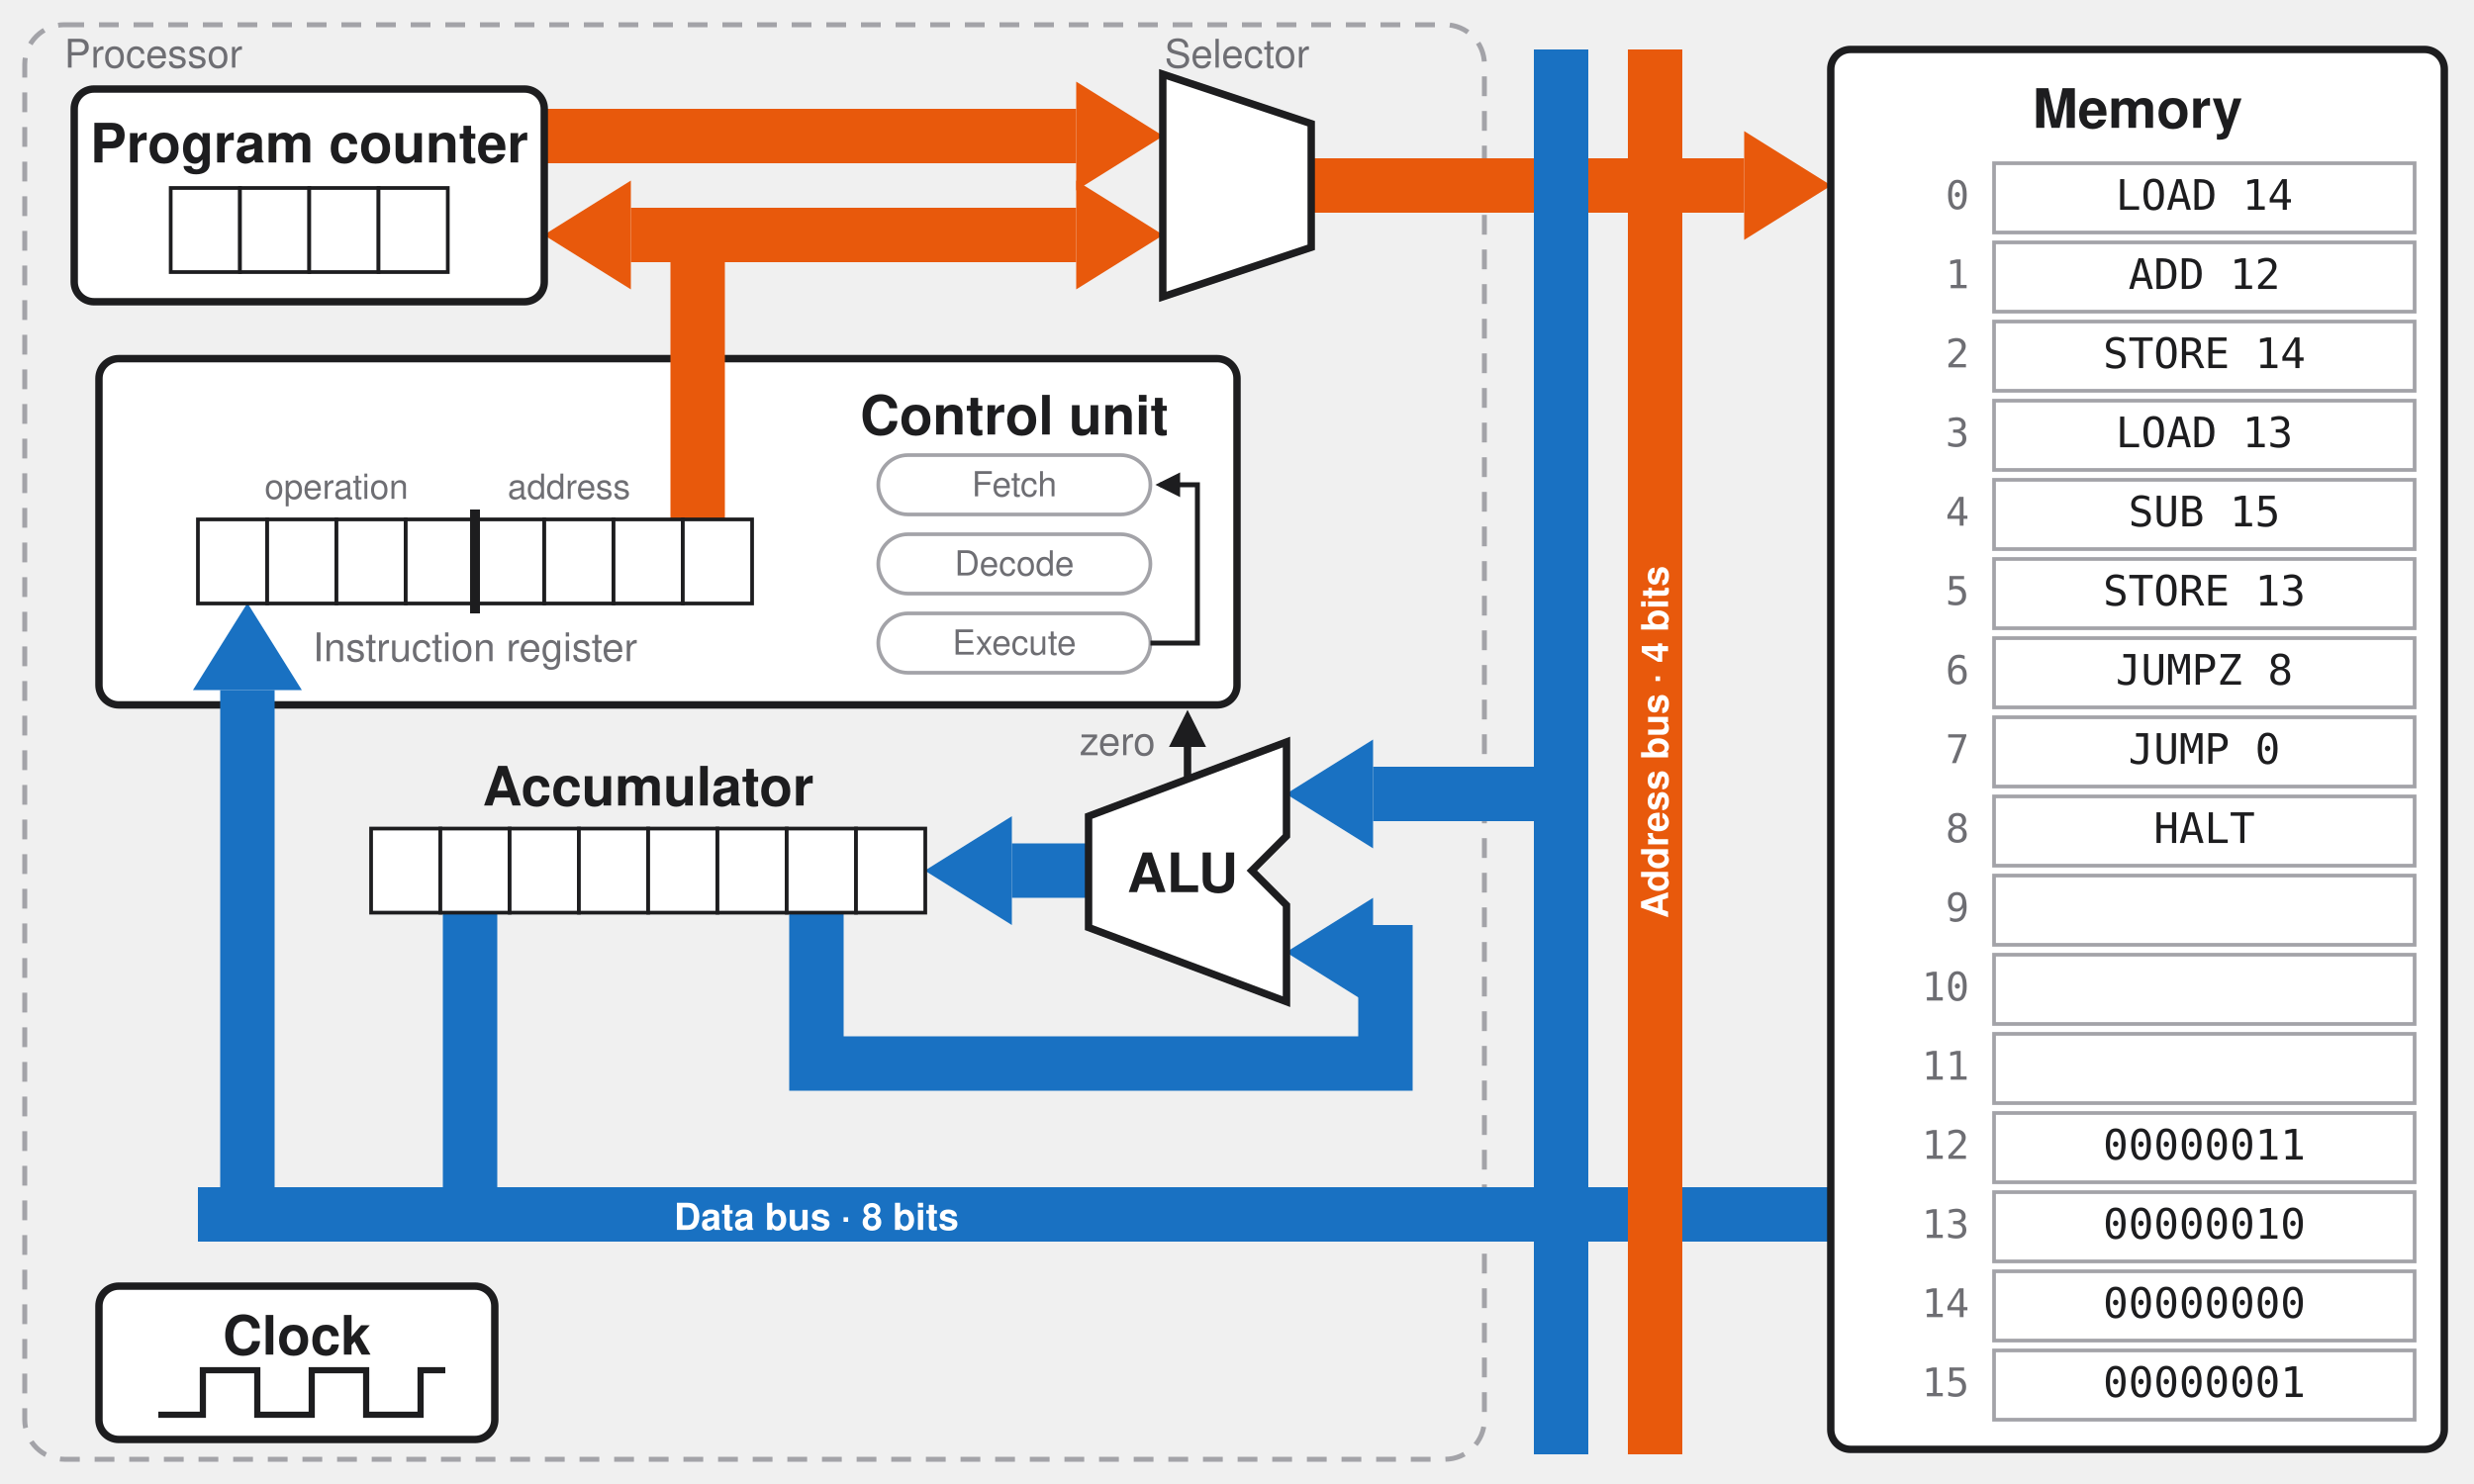
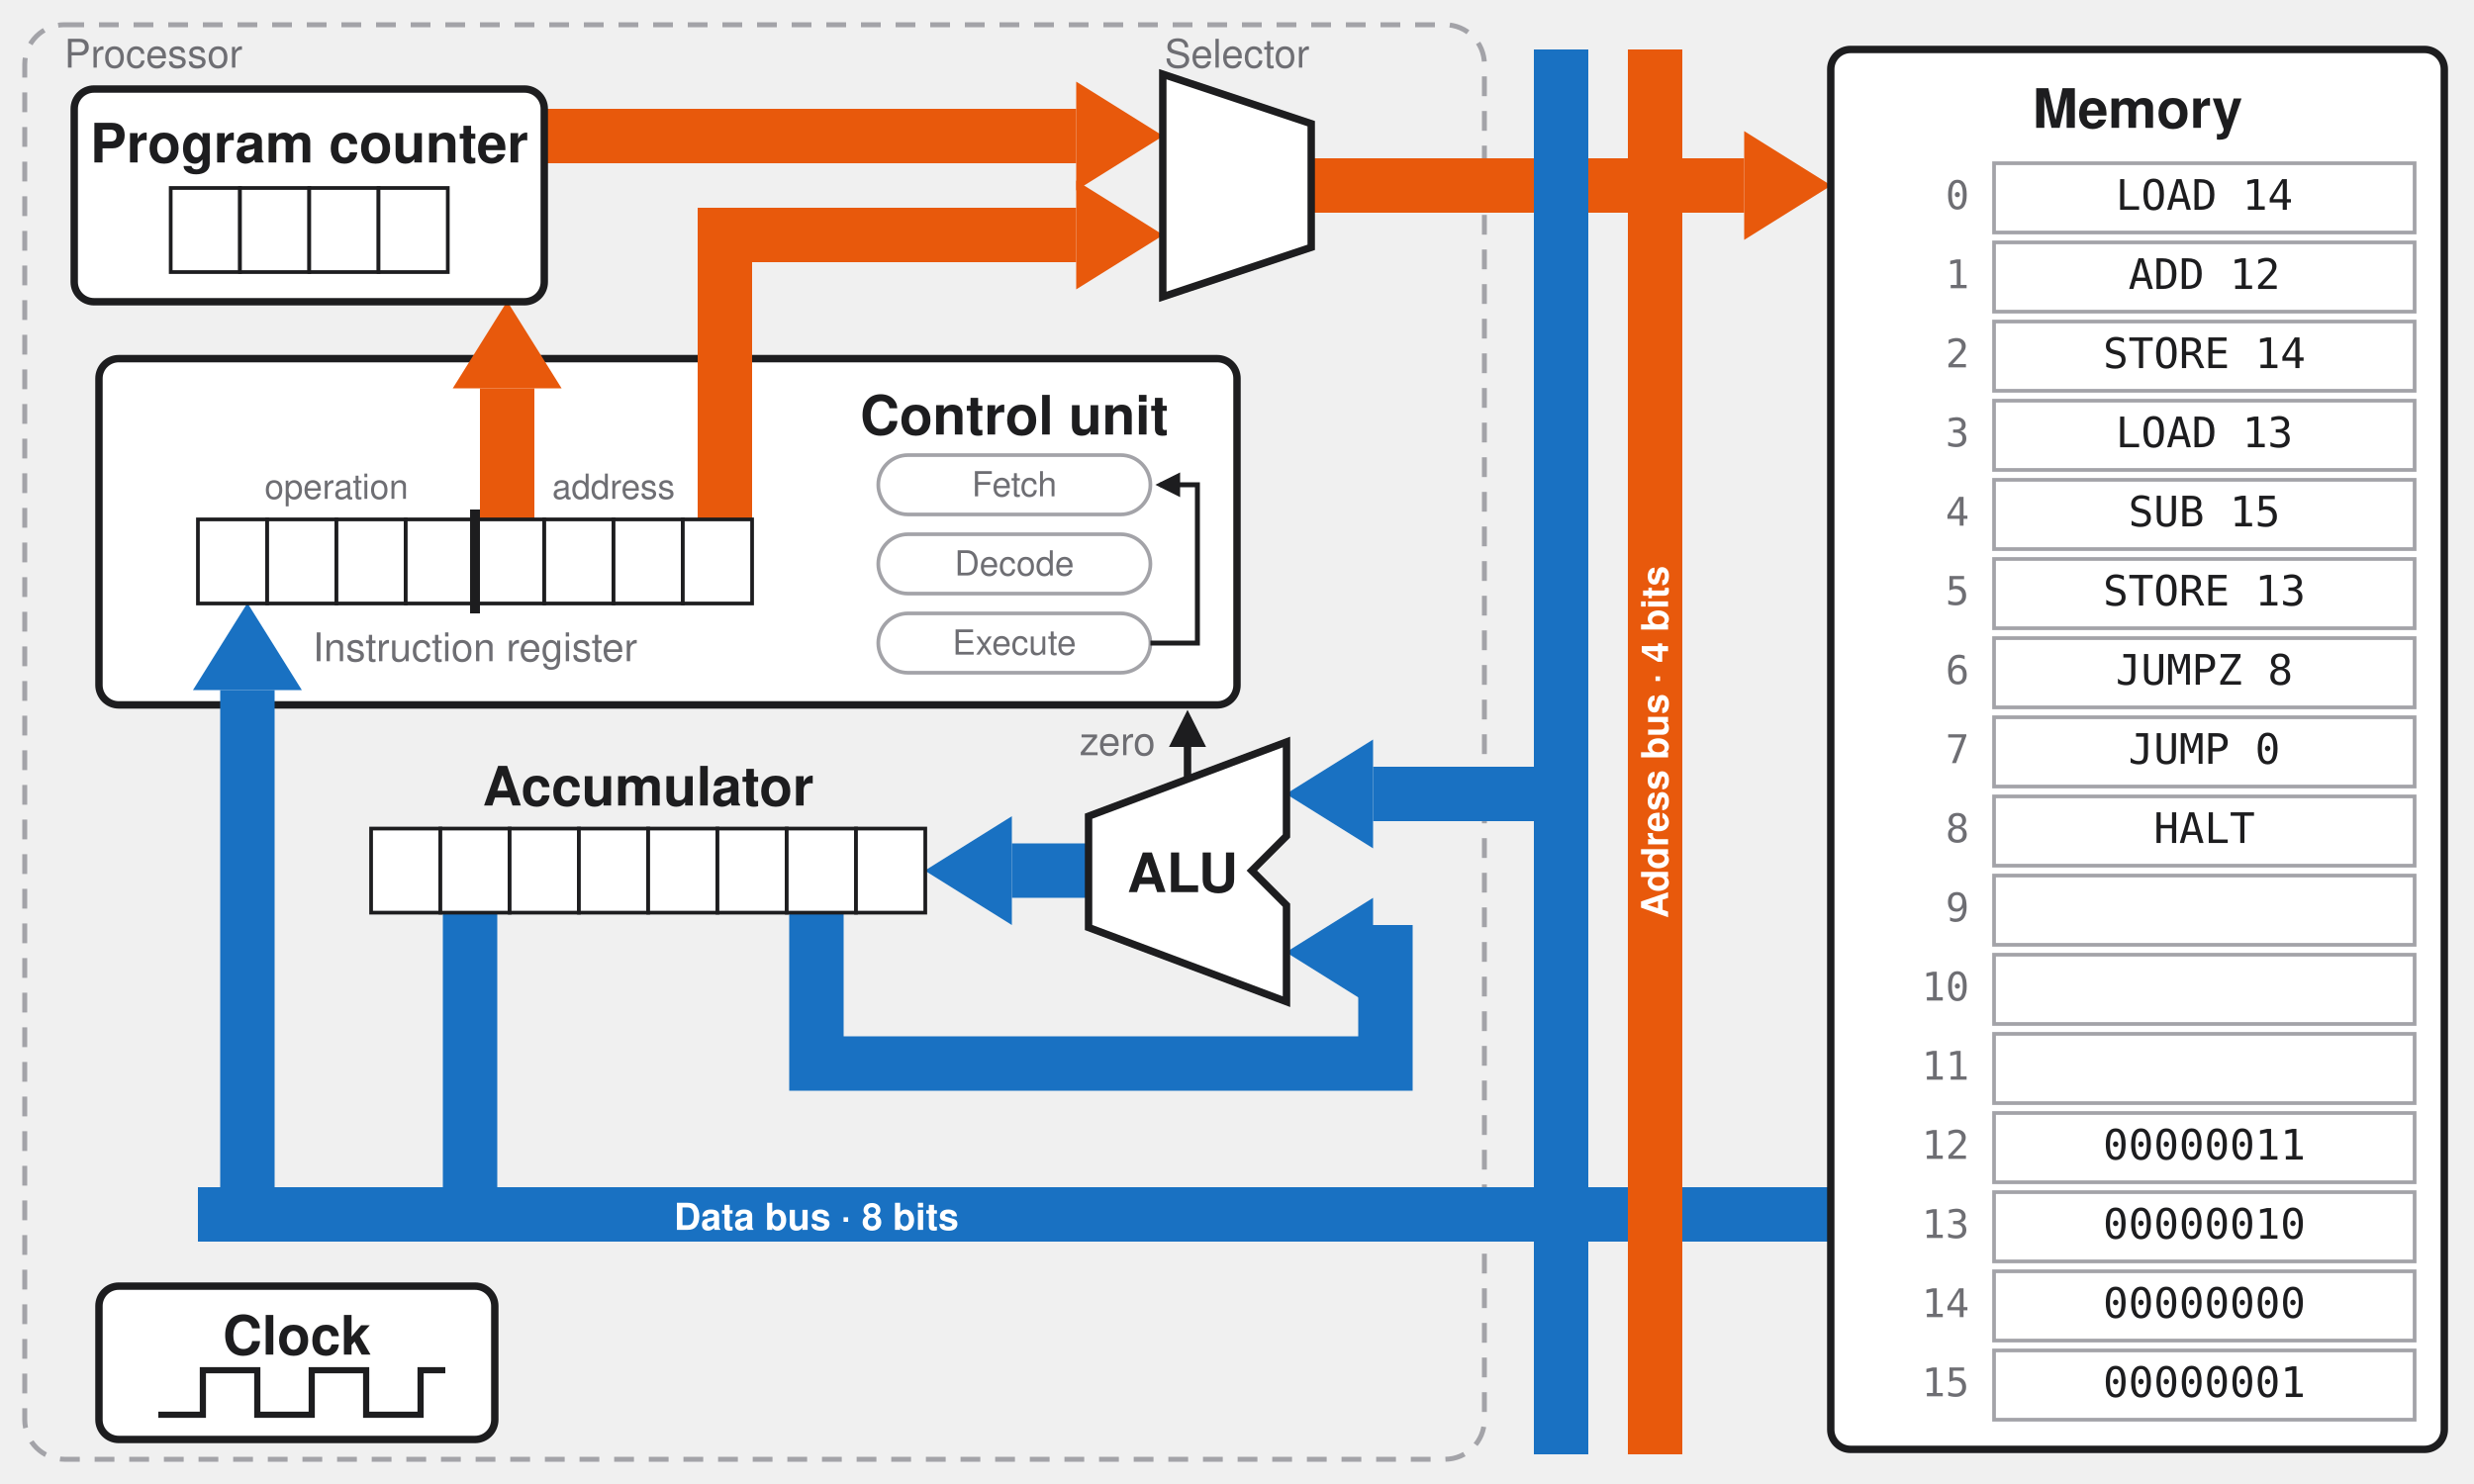
<svg xmlns="http://www.w3.org/2000/svg" viewBox="0 0 1000 600" role="img" aria-label="The machine: a processor with a program counter, a control unit holding the instruction register, an accumulator, an ALU and a clock, connected to a memory of 16 cells by an 8-bit data bus and a 4-bit address bus">
  <defs>
    <marker id="data-arrow" viewBox="0 0 8 10" refX="0" refY="5" markerWidth="1.6" markerHeight="2" orient="auto">
      <path d="M0 0 L8 5 L0 10 z" fill="#1971c2" />
    </marker>
    <marker id="address-arrow" viewBox="0 0 8 10" refX="0" refY="5" markerWidth="1.6" markerHeight="2" orient="auto">
      <path d="M0 0 L8 5 L0 10 z" fill="#e8590c" />
    </marker>
    <marker id="wire-arrow" viewBox="0 0 10 10" refX="8" refY="5" markerWidth="5" markerHeight="5" orient="auto">
      <path d="M0 0 L10 5 L0 10 z" fill="#1d1d1f" />
    </marker>
  </defs>
  <style>
    .frame { fill: none; stroke: #a3a3a8; stroke-width: 2; stroke-dasharray: 8 6; }
    .box { fill: #ffffff; stroke: #1d1d1f; stroke-width: 3; }
    .label { font-family: Helvetica, Arial, sans-serif; font-size: 22px; font-weight: bold; fill: #1d1d1f; text-anchor: middle; dominant-baseline: middle; }
    .small { font-family: Helvetica, Arial, sans-serif; font-size: 16px; fill: #6e6e73; text-anchor: middle; dominant-baseline: middle; }
    .tiny { font-family: Helvetica, Arial, sans-serif; font-size: 14px; fill: #6e6e73; text-anchor: middle; dominant-baseline: middle; }
    .data-path { fill: none; stroke: #1971c2; stroke-width: 22; stroke-linejoin: miter; }
    .address-path { fill: none; stroke: #e8590c; stroke-width: 22; stroke-linejoin: miter; }
    .data-bus { fill: #1971c2; }
    .address-bus { fill: #e8590c; }
    .wire { fill: none; stroke: #1d1d1f; stroke-width: 3; }
    .bus-label { font-family: Helvetica, Arial, sans-serif; font-size: 15px; font-weight: bold; fill: #ffffff; text-anchor: middle; dominant-baseline: middle; }
    .cell { fill: #ffffff; stroke: #a3a3a8; stroke-width: 1.5; }
    .bit { fill: #ffffff; stroke: #1d1d1f; stroke-width: 1.5; }
    .step { fill: #ffffff; stroke: #a3a3a8; stroke-width: 1.5; }
    .cell-address { font-family: Menlo, Consolas, monospace; font-size: 16px; fill: #6e6e73; text-anchor: end; dominant-baseline: middle; }
    .value { font-family: Menlo, Consolas, monospace; font-size: 17px; fill: #1d1d1f; text-anchor: middle; dominant-baseline: middle; }
  </style>
  <rect class="frame" x="10" y="10" width="590" height="580" rx="16" />
  <text class="small" x="62" y="22">Processor</text>
  <g id="control-unit">
    <rect class="box" x="40" y="145" width="460" height="140" rx="8" />
    <text class="label" x="410" y="168">Control unit</text>
  </g>
  <g id="paths">
    <path id="path-pc-selector" class="address-path" d="M216 55 H435" marker-end="url(#address-arrow)" />
-     <path id="path-ir-selector" class="address-path" d="M282 214 V95 H435" marker-end="url(#address-arrow)" />
-     <path id="path-ir-pc" class="address-path" d="M293 95 H255" marker-end="url(#address-arrow)" />
+     <path id="path-ir-selector" class="address-path" d="M293 214 V95 H435" marker-end="url(#address-arrow)" />
+     <path id="path-ir-pc" class="address-path" d="M205 214 V157" marker-end="url(#address-arrow)" />
    <path id="path-bus-ir" class="data-path" d="M100 484 V279" marker-end="url(#data-arrow)" />
    <path id="path-acc-bus" class="data-path" d="M190 365 V484" />
    <path id="path-alu-acc" class="data-path" d="M444 352 H409" marker-end="url(#data-arrow)" />
    <path id="path-bus-alu" class="data-path" d="M631 321 H555" marker-end="url(#data-arrow)" />
    <path id="path-acc-alu" class="data-path" d="M330 365 V430 H560 V385 H555" marker-end="url(#data-arrow)" />
  </g>
  <path id="path-selector-address-bus" class="address-path" d="M526 75 H669" />
  <path id="path-data-bus-memory" class="data-path" d="M631 491 H742" />
  <g id="data-bus">
    <rect class="data-bus" x="620" y="20" width="22" height="568" />
    <rect class="data-bus" x="80" y="480" width="562" height="22" />
    <text class="bus-label" x="330" y="492">Data bus · 8 bits</text>
  </g>
  <g id="address-bus">
    <rect class="address-bus" x="658" y="20" width="22" height="568" />
  </g>
  <path id="path-address-bus-memory" class="address-path" d="M669 75 H705" marker-end="url(#address-arrow)" />
  <text class="bus-label" x="669" y="300" transform="rotate(-90 669 300)">Address bus · 4 bits</text>
  <g id="selector">
    <polygon class="box" points="470,30 530,50 530,100 470,120" />
    <text class="small" x="500" y="22">Selector</text>
  </g>
  <g id="program-counter">
    <rect class="box" x="30" y="36" width="190" height="86" rx="8" />
    <text class="label" x="125" y="58">Program counter</text>
    <rect class="bit" x="69" y="76" width="28" height="34" />
    <rect class="bit" x="97" y="76" width="28" height="34" />
    <rect class="bit" x="125" y="76" width="28" height="34" />
    <rect class="bit" x="153" y="76" width="28" height="34" />
  </g>
  <g id="instruction-register">
    <rect class="bit" x="80" y="210" width="28" height="34" />
    <rect class="bit" x="108" y="210" width="28" height="34" />
    <rect class="bit" x="136" y="210" width="28" height="34" />
    <rect class="bit" x="164" y="210" width="28" height="34" />
    <rect class="bit" x="192" y="210" width="28" height="34" />
    <rect class="bit" x="220" y="210" width="28" height="34" />
    <rect class="bit" x="248" y="210" width="28" height="34" />
    <rect class="bit" x="276" y="210" width="28" height="34" />
    <line x1="192" y1="206" x2="192" y2="248" stroke="#1d1d1f" stroke-width="4" />
  </g>
  <text class="tiny" x="136" y="197">operation</text>
-   <text class="tiny" x="230" y="197">address</text>
+   <text class="tiny" x="248" y="197">address</text>
  <text class="small" x="192" y="262">Instruction register</text>
  <g id="steps">
    <g id="step-fetch">
      <rect class="step" x="355" y="184" width="110" height="24" rx="12" />
      <text class="tiny" x="410" y="196">Fetch</text>
    </g>
    <g id="step-decode">
      <rect class="step" x="355" y="216" width="110" height="24" rx="12" />
      <text class="tiny" x="410" y="228">Decode</text>
    </g>
    <g id="step-execute">
      <rect class="step" x="355" y="248" width="110" height="24" rx="12" />
      <text class="tiny" x="410" y="260">Execute</text>
    </g>
    <path id="wire-step-loop" class="wire" d="M465 260 H484 V196 H469" style="stroke-width: 2" marker-end="url(#wire-arrow)" />
  </g>
  <g id="accumulator">
    <rect class="bit" x="150" y="335" width="28" height="34" />
    <rect class="bit" x="178" y="335" width="28" height="34" />
    <rect class="bit" x="206" y="335" width="28" height="34" />
    <rect class="bit" x="234" y="335" width="28" height="34" />
    <rect class="bit" x="262" y="335" width="28" height="34" />
    <rect class="bit" x="290" y="335" width="28" height="34" />
    <rect class="bit" x="318" y="335" width="28" height="34" />
    <rect class="bit" x="346" y="335" width="28" height="34" />
  </g>
  <text class="label" x="262" y="318">Accumulator</text>
  <g id="alu">
    <polygon class="box" points="520,300 520,338 506,352 520,366 520,405 440,375 440,330" />
    <text class="label" x="478" y="353">ALU</text>
  </g>
  <path id="wire-zero" class="wire" d="M480 314 V290" marker-end="url(#wire-arrow)" />
  <text class="small" x="467" y="300" style="text-anchor: end">zero</text>
  <g id="clock">
    <rect class="box" x="40" y="520" width="160" height="62" rx="8" />
    <text class="label" x="120" y="540">Clock</text>
    <path d="M64 572 H82 V554 H104 V572 H126 V554 H148 V572 H170 V554 H180" fill="none" stroke="#1d1d1f" stroke-width="2.5" />
  </g>
  <g id="memory">
    <rect class="box" x="740" y="20" width="248" height="566" rx="8" />
    <text class="label" x="864" y="44">Memory</text>
  </g>
  <g id="cells">
    <g id="cell-0">
      <text class="cell-address" x="796" y="80">0</text>
      <rect class="cell" x="806" y="66" width="170" height="28" />
      <text class="value" x="891" y="80">LOAD 14</text>
    </g>
    <g id="cell-1">
      <text class="cell-address" x="796" y="112">1</text>
      <rect class="cell" x="806" y="98" width="170" height="28" />
      <text class="value" x="891" y="112">ADD 12</text>
    </g>
    <g id="cell-2">
      <text class="cell-address" x="796" y="144">2</text>
      <rect class="cell" x="806" y="130" width="170" height="28" />
      <text class="value" x="891" y="144">STORE 14</text>
    </g>
    <g id="cell-3">
      <text class="cell-address" x="796" y="176">3</text>
      <rect class="cell" x="806" y="162" width="170" height="28" />
      <text class="value" x="891" y="176">LOAD 13</text>
    </g>
    <g id="cell-4">
      <text class="cell-address" x="796" y="208">4</text>
      <rect class="cell" x="806" y="194" width="170" height="28" />
      <text class="value" x="891" y="208">SUB 15</text>
    </g>
    <g id="cell-5">
      <text class="cell-address" x="796" y="240">5</text>
      <rect class="cell" x="806" y="226" width="170" height="28" />
      <text class="value" x="891" y="240">STORE 13</text>
    </g>
    <g id="cell-6">
      <text class="cell-address" x="796" y="272">6</text>
      <rect class="cell" x="806" y="258" width="170" height="28" />
      <text class="value" x="891" y="272">JUMPZ 8</text>
    </g>
    <g id="cell-7">
      <text class="cell-address" x="796" y="304">7</text>
      <rect class="cell" x="806" y="290" width="170" height="28" />
      <text class="value" x="891" y="304">JUMP 0</text>
    </g>
    <g id="cell-8">
      <text class="cell-address" x="796" y="336">8</text>
      <rect class="cell" x="806" y="322" width="170" height="28" />
      <text class="value" x="891" y="336">HALT</text>
    </g>
    <g id="cell-9">
      <text class="cell-address" x="796" y="368">9</text>
      <rect class="cell" x="806" y="354" width="170" height="28" />
    </g>
    <g id="cell-10">
      <text class="cell-address" x="796" y="400">10</text>
      <rect class="cell" x="806" y="386" width="170" height="28" />
    </g>
    <g id="cell-11">
      <text class="cell-address" x="796" y="432">11</text>
      <rect class="cell" x="806" y="418" width="170" height="28" />
    </g>
    <g id="cell-12">
      <text class="cell-address" x="796" y="464">12</text>
      <rect class="cell" x="806" y="450" width="170" height="28" />
      <text class="value" x="891" y="464">00000011</text>
    </g>
    <g id="cell-13">
      <text class="cell-address" x="796" y="496">13</text>
      <rect class="cell" x="806" y="482" width="170" height="28" />
      <text class="value" x="891" y="496">00000010</text>
    </g>
    <g id="cell-14">
      <text class="cell-address" x="796" y="528">14</text>
      <rect class="cell" x="806" y="514" width="170" height="28" />
      <text class="value" x="891" y="528">00000000</text>
    </g>
    <g id="cell-15">
      <text class="cell-address" x="796" y="560">15</text>
      <rect class="cell" x="806" y="546" width="170" height="28" />
      <text class="value" x="891" y="560">00000001</text>
    </g>
  </g>
</svg>
